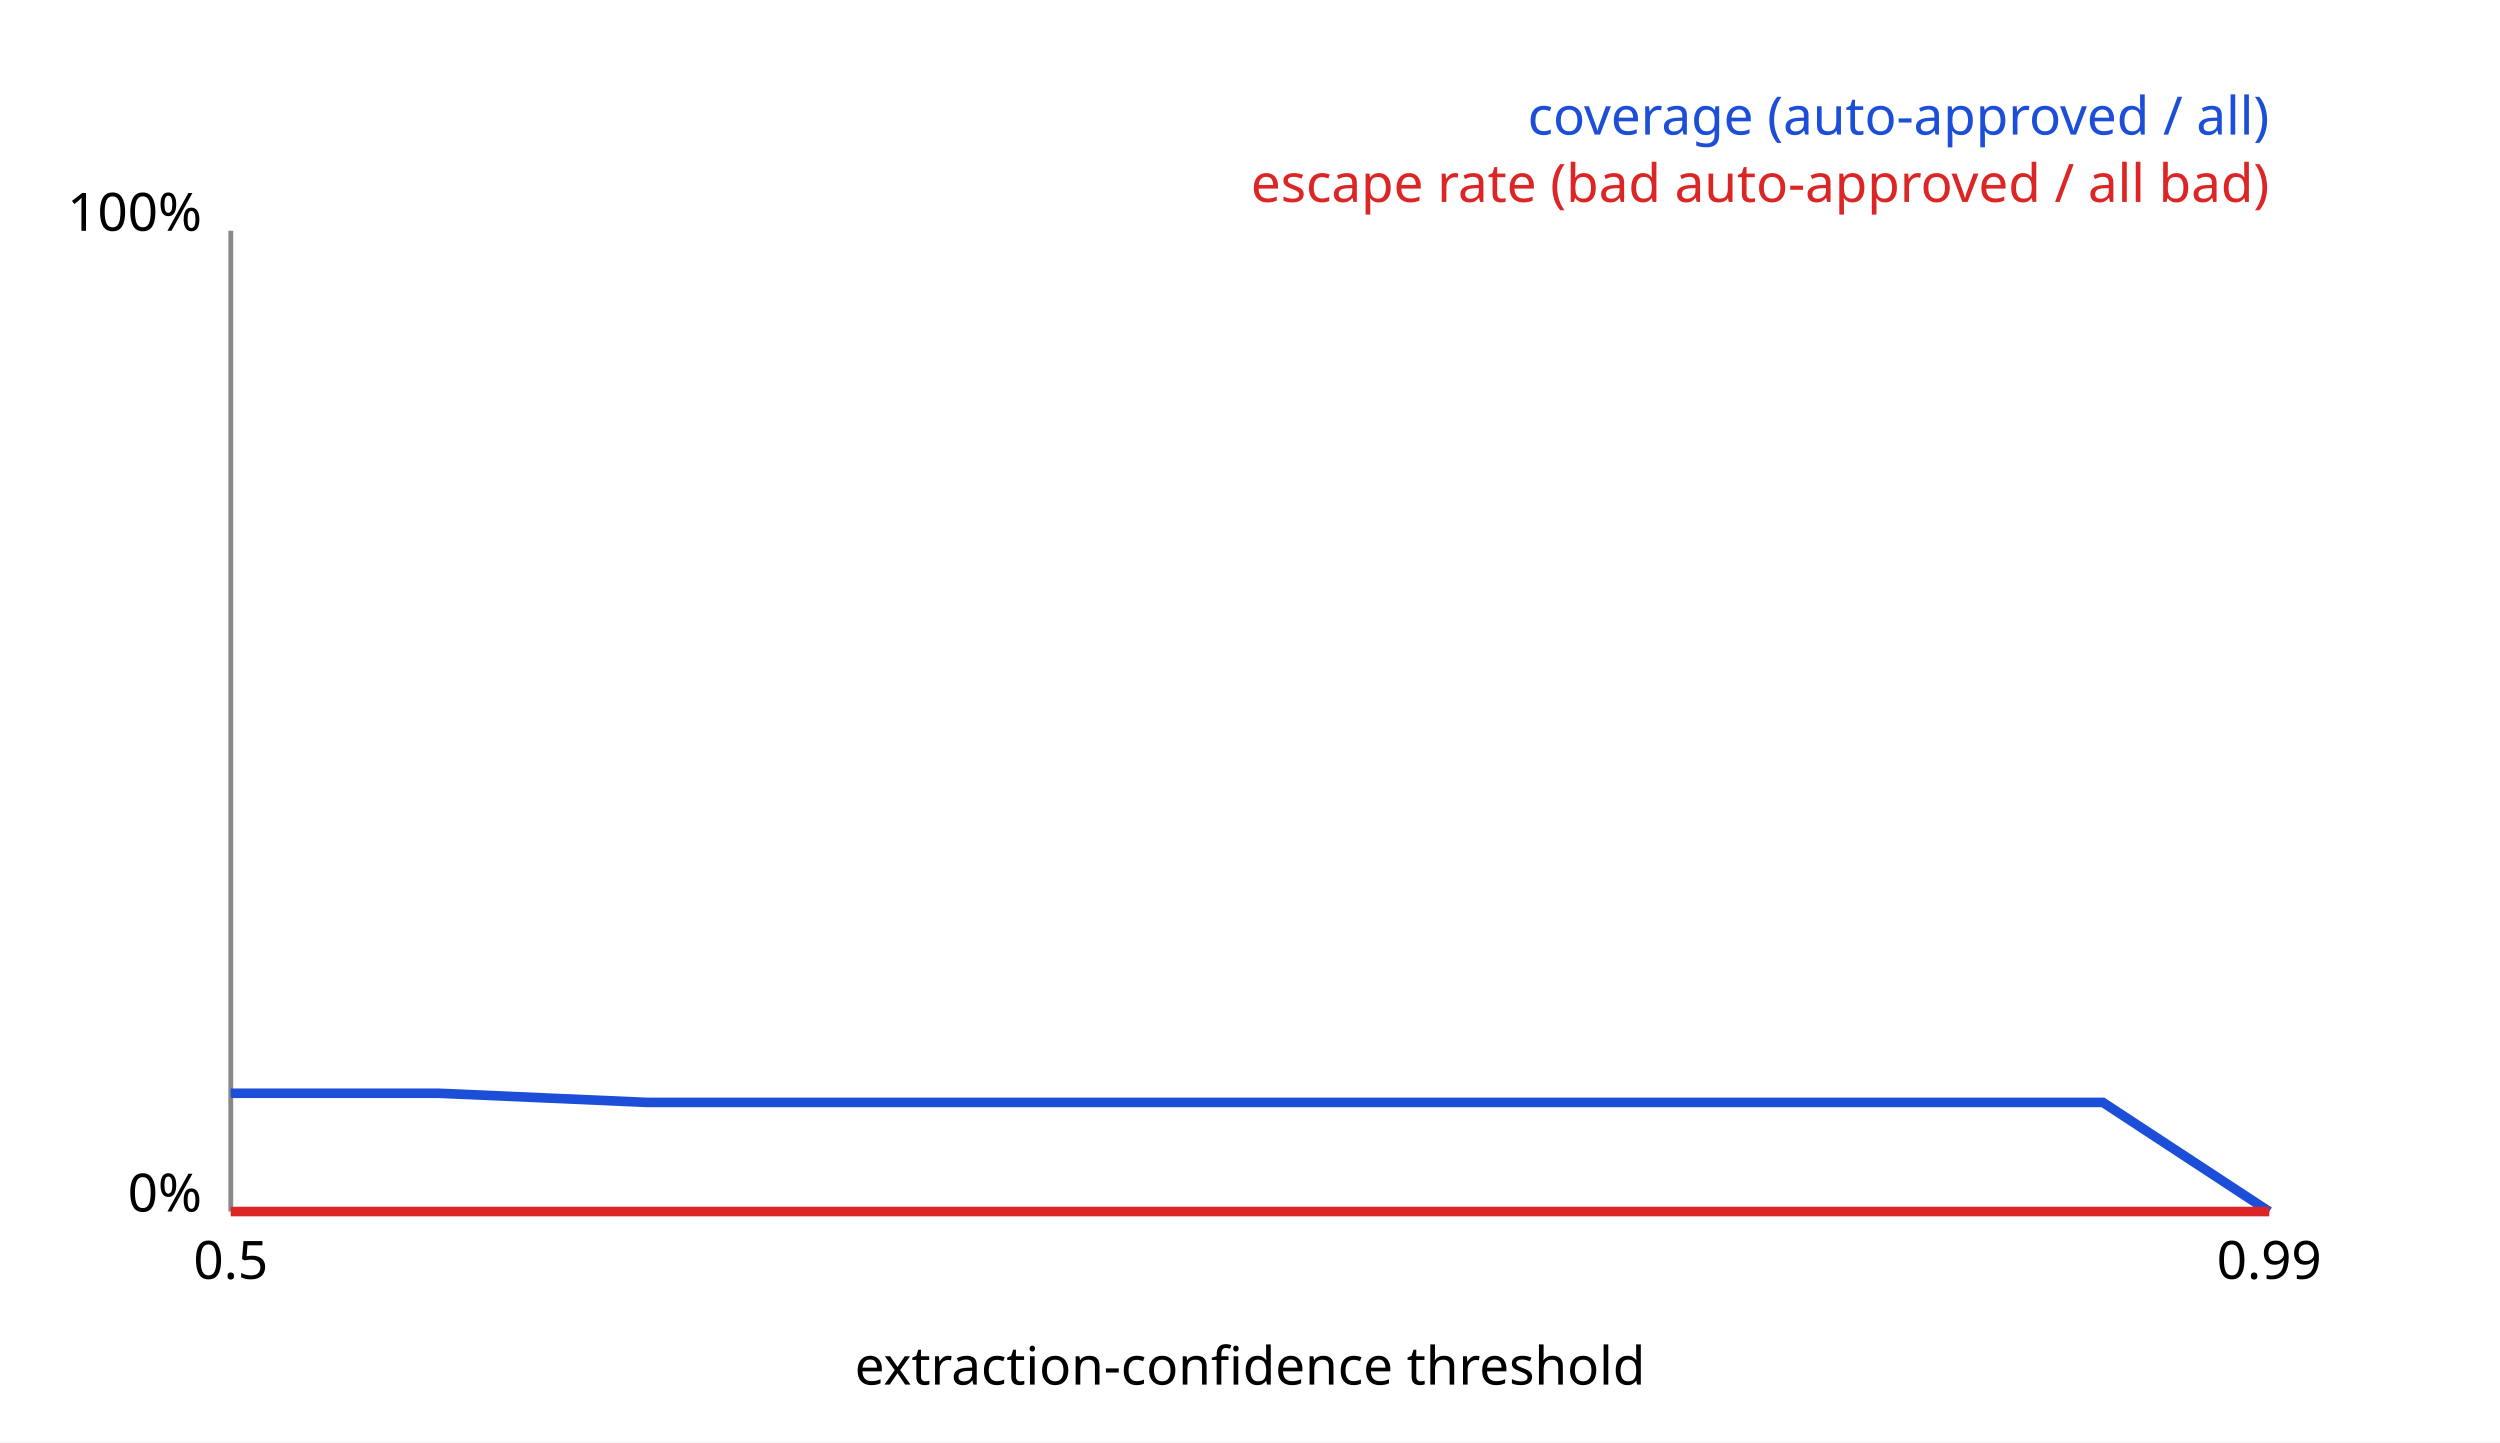
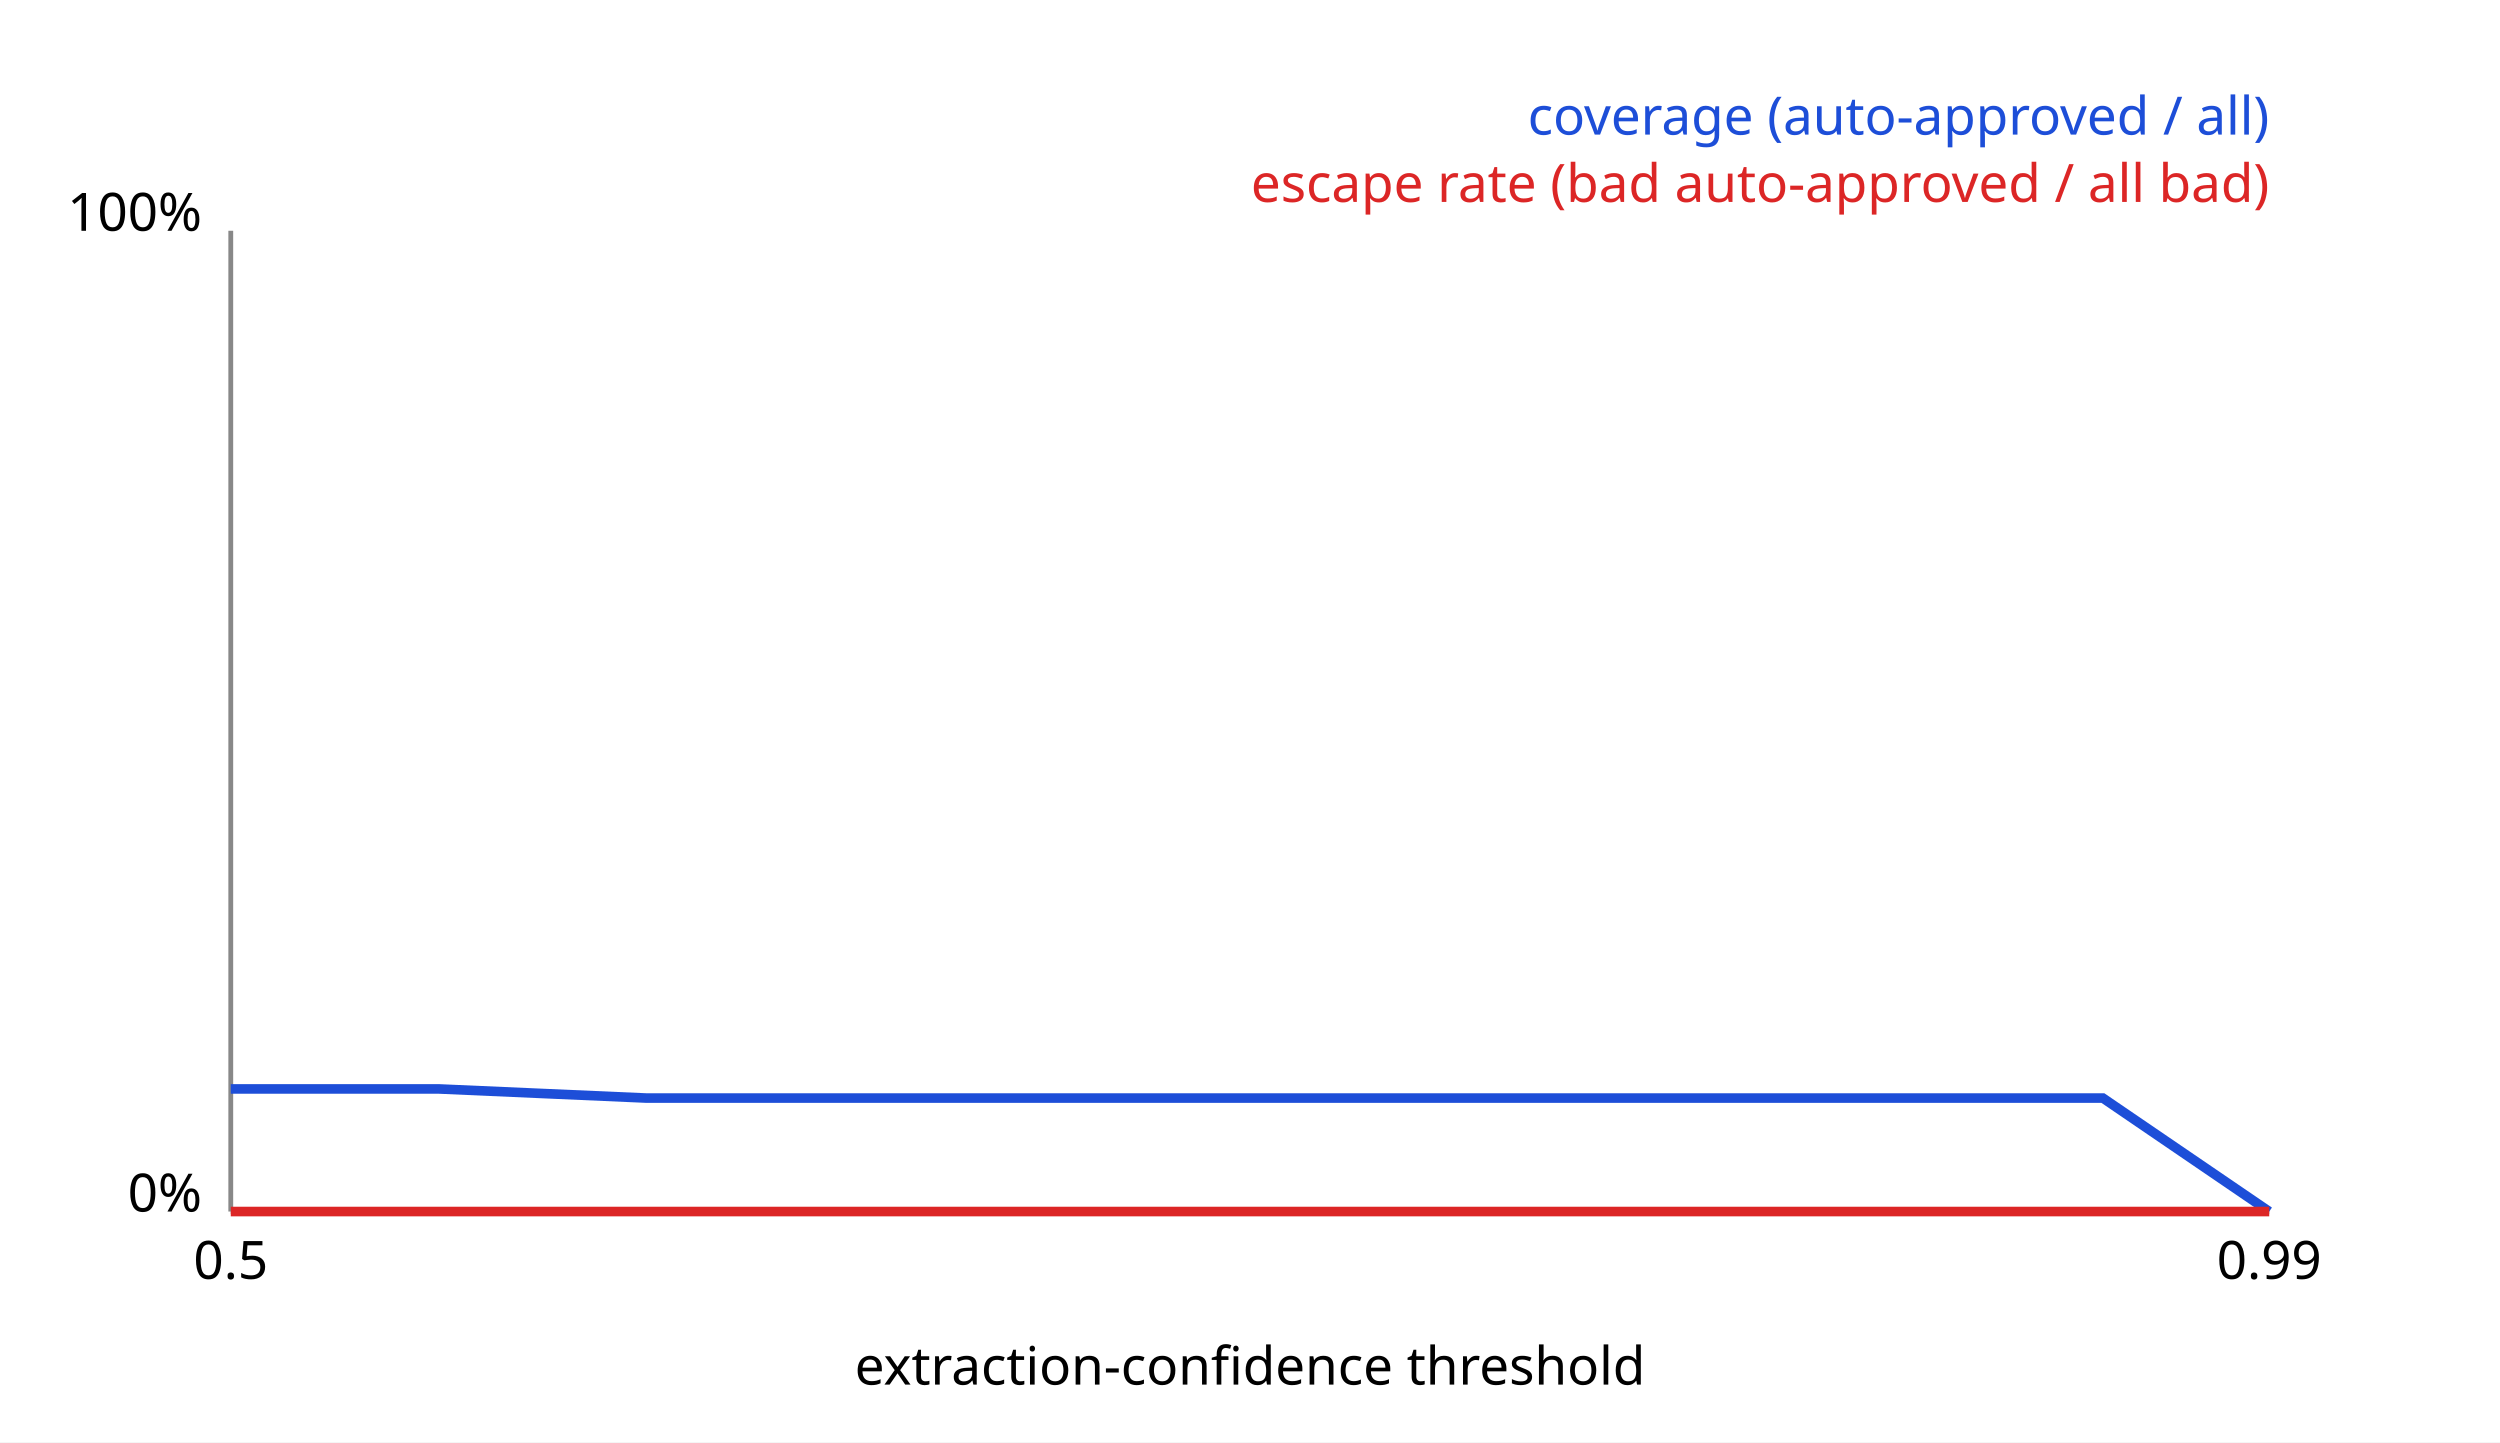
<svg xmlns="http://www.w3.org/2000/svg" viewBox="0 0 520 300" font-family="sans-serif" font-size="11">
  <rect width="520" height="300" fill="white" />
  <line x1="48" y1="252" x2="472" y2="252" stroke="#888" />
  <line x1="48" y1="48" x2="48" y2="252" stroke="#888" />
  <text x="260.0" y="288" text-anchor="middle">extraction-confidence threshold</text>
  <text x="42" y="48" text-anchor="end">100%</text>
  <text x="42" y="252" text-anchor="end">0%</text>
  <text x="48" y="266" text-anchor="middle">0.5</text>
  <text x="472" y="266" text-anchor="middle">0.99</text>
-   <path d="M48.0,227.4 L91.3,227.4 L134.5,229.3 L177.8,229.3 L221.1,229.3 L264.3,229.3 L307.6,229.3 L350.9,229.3 L394.1,229.3 L437.4,229.3 L472.0,252.0" fill="none" stroke="#1d4ed8" stroke-width="2" />
+   <path d="M48.0,226.5 L91.3,226.5 L134.5,228.4 L177.8,228.4 L221.1,228.4 L264.3,228.4 L307.6,228.4 L350.9,228.4 L394.1,228.4 L437.4,228.4 L472.0,252.0" fill="none" stroke="#1d4ed8" stroke-width="2" />
  <path d="M48.0,252.0 L91.3,252.0 L134.5,252.0 L177.8,252.0 L221.1,252.0 L264.3,252.0 L307.6,252.0 L350.9,252.0 L394.1,252.0 L437.4,252.0 L472.0,252.0" fill="none" stroke="#dc2626" stroke-width="2" />
  <text x="472" y="28" text-anchor="end" fill="#1d4ed8">coverage (auto-approved / all)</text>
  <text x="472" y="42" text-anchor="end" fill="#dc2626">escape rate (bad auto-approved / all bad)</text>
</svg>
